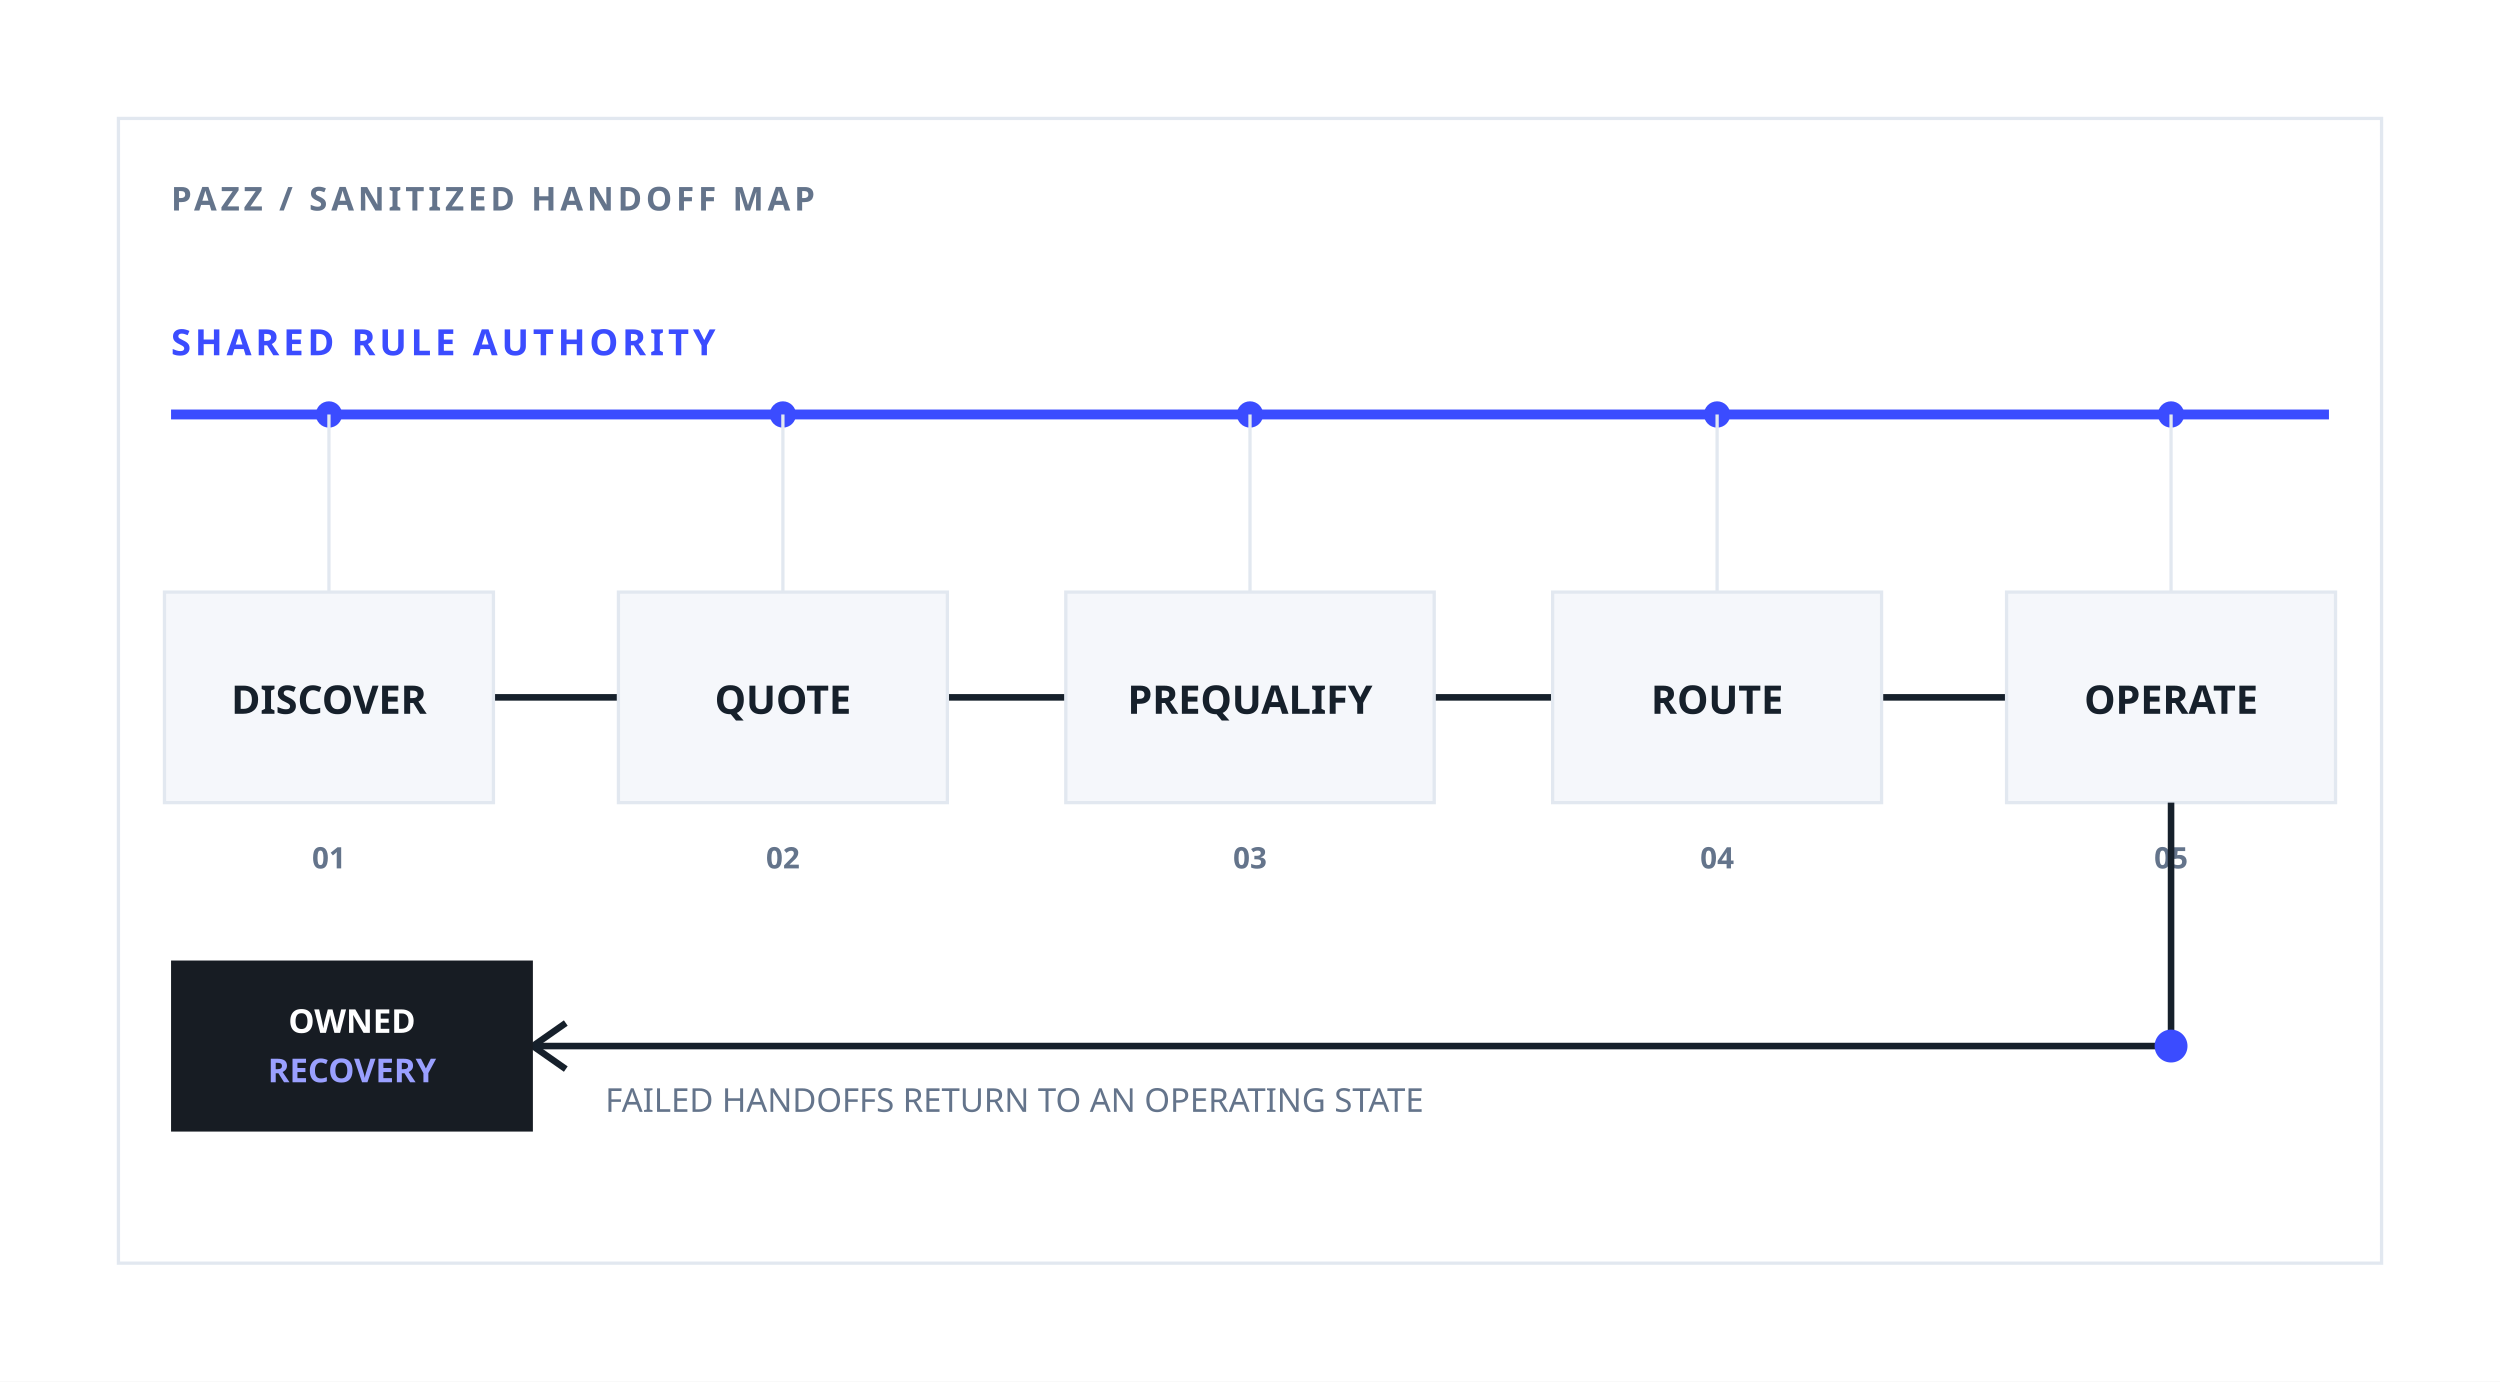
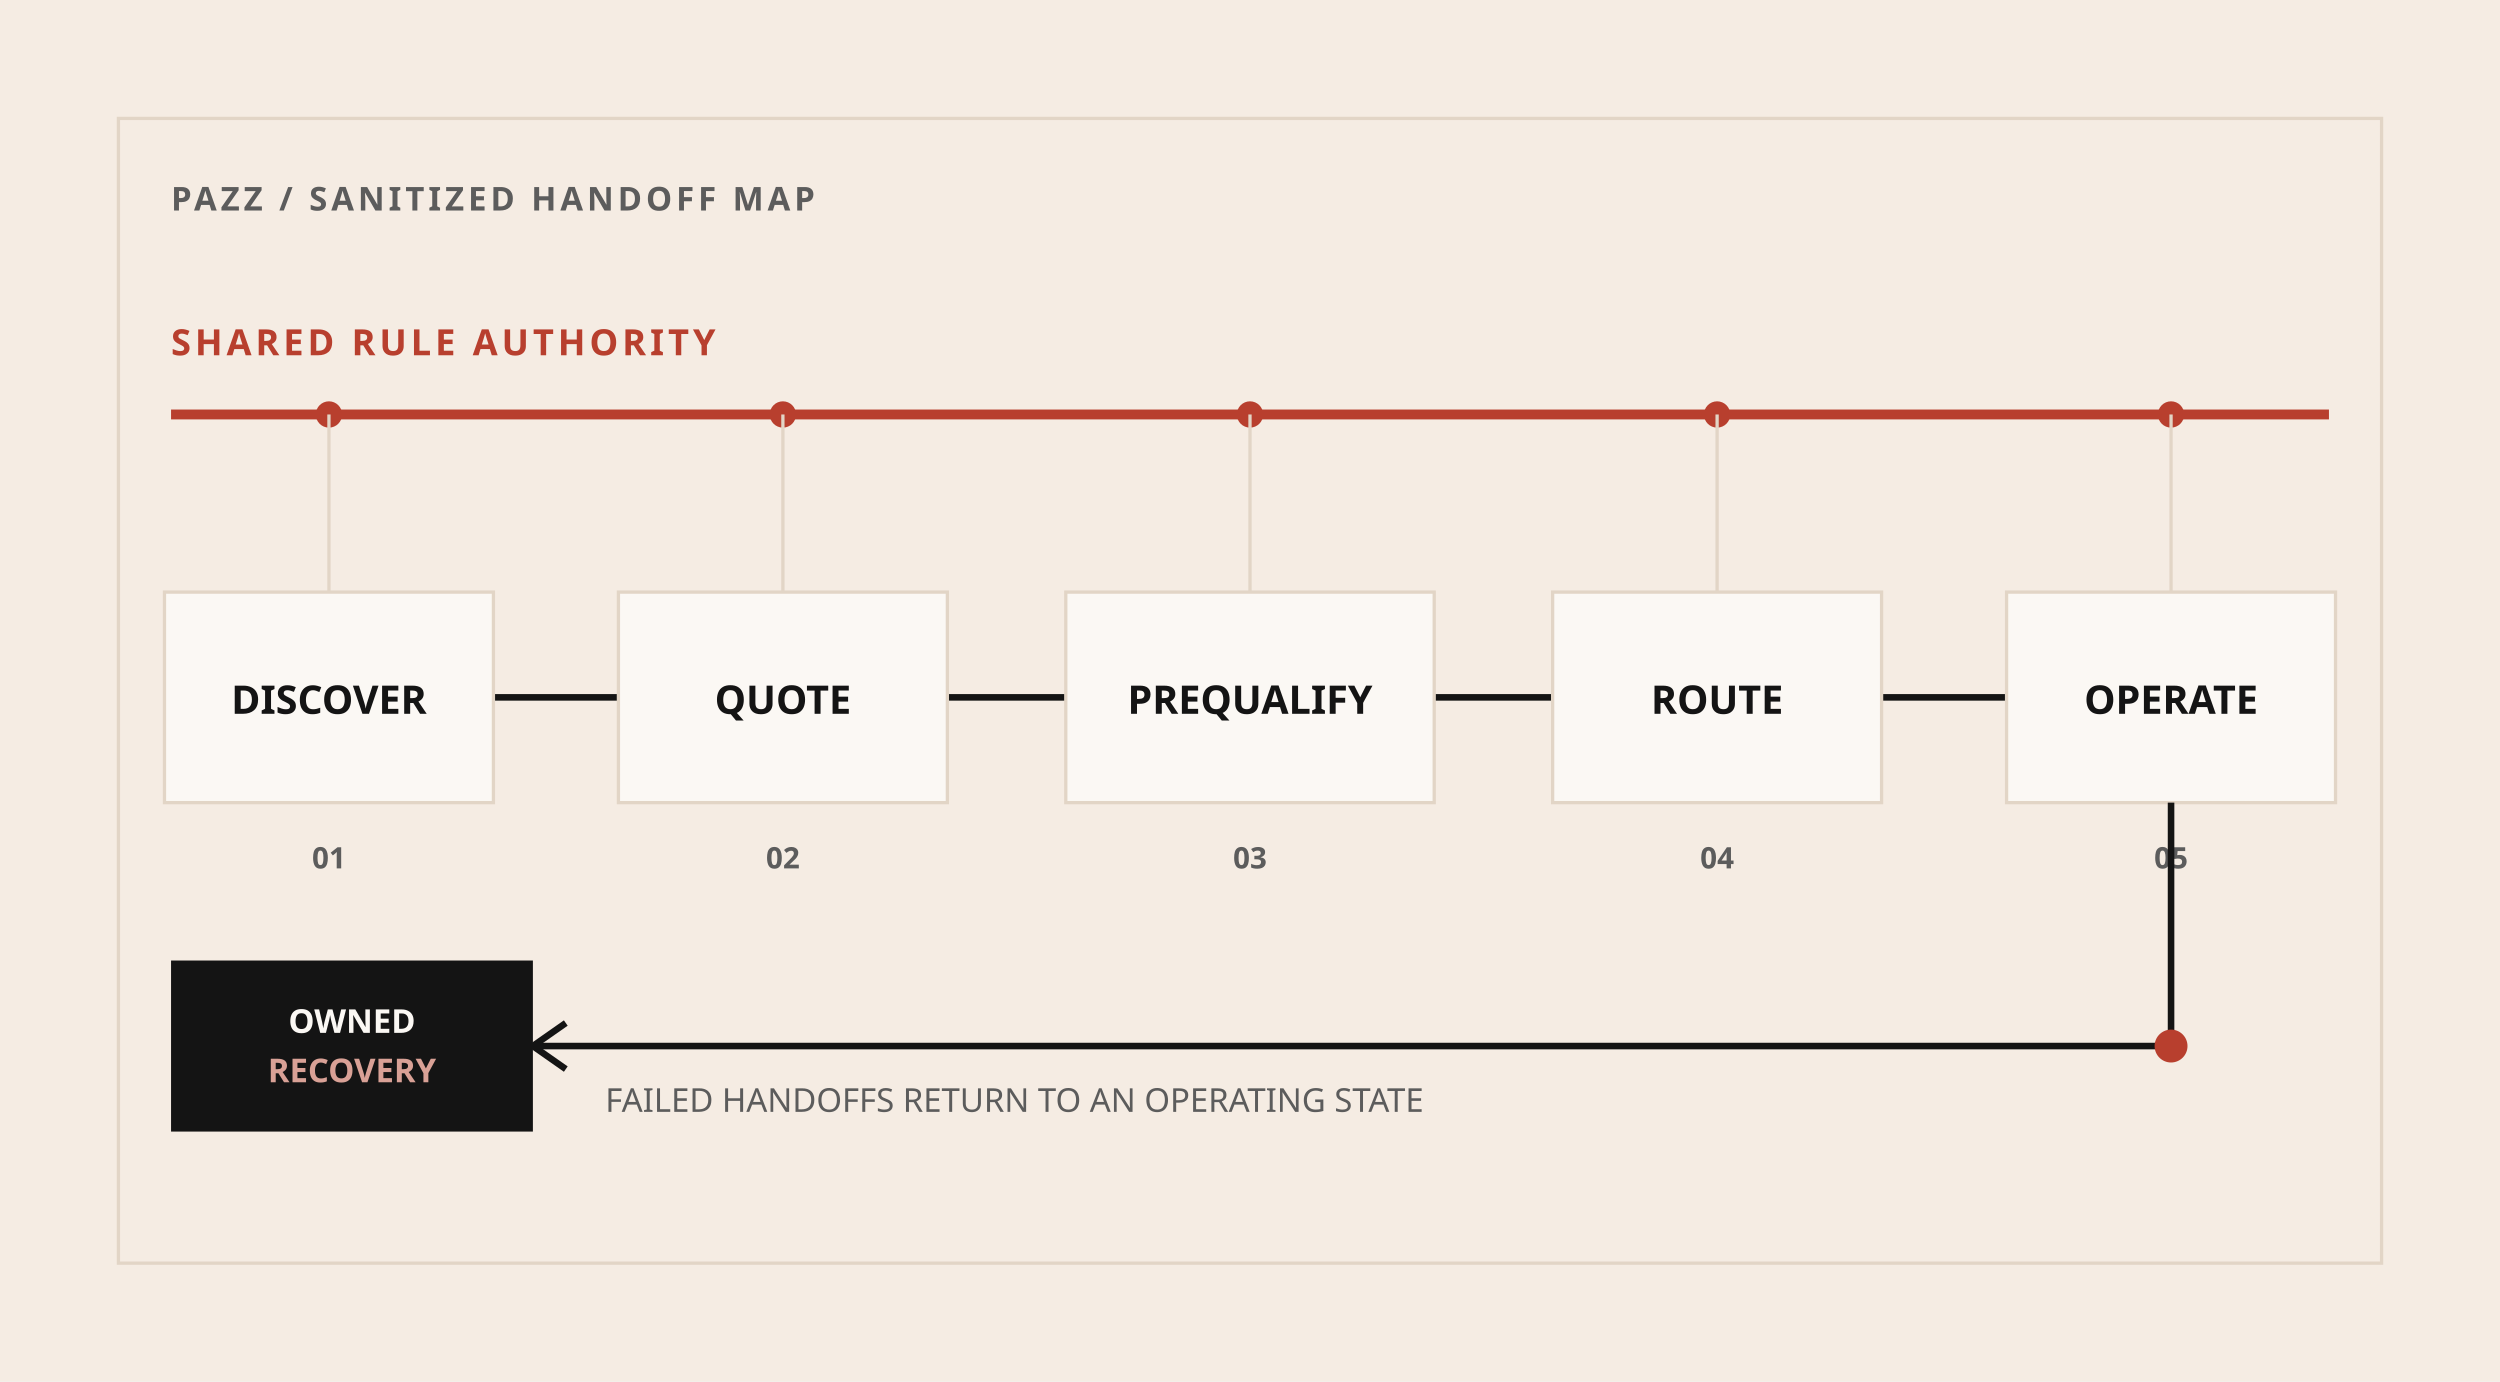
<svg xmlns="http://www.w3.org/2000/svg" viewBox="0 0 760 420" role="img" aria-labelledby="title desc">
-   <rect width="760" height="420" fill="#ffffff" />
-   <path d="M36 36h688v348H36z" fill="none" stroke="#e2e8f0" />
+   <rect width="760" height="420" fill="#f5ece3" />
+   <path d="M36 36h688v348H36z" fill="none" stroke="#e2d5c6" />
  <g font-family="Instrument Sans, sans-serif" font-weight="700" letter-spacing="1.2">
-     <text x="52" y="64" fill="#64748b" font-size="10">PAZZ / SANITIZED HANDOFF MAP</text>
-     <text x="52" y="108" fill="#3b4cff" font-size="11">SHARED RULE AUTHORITY</text>
+     <text x="52" y="64" fill="#5c5c5c" font-size="10">PAZZ / SANITIZED HANDOFF MAP</text>
+     <text x="52" y="108" fill="#b83f2e" font-size="11">SHARED RULE AUTHORITY</text>
  </g>
-   <path d="M52 126H708" stroke="#3b4cff" stroke-width="3" />
-   <g fill="#3b4cff">
+   <path d="M52 126H708" stroke="#b83f2e" stroke-width="3" />
+   <g fill="#b83f2e">
    <circle cx="100" cy="126" r="4" />
    <circle cx="238" cy="126" r="4" />
    <circle cx="380" cy="126" r="4" />
    <circle cx="522" cy="126" r="4" />
    <circle cx="660" cy="126" r="4" />
  </g>
-   <path d="M100 126v54M238 126v54M380 126v54M522 126v54M660 126v54" stroke="#e2e8f0" />
-   <path d="M100 212H660" stroke="#16202b" stroke-width="2" />
-   <path d="m650 205 10 7-10 7" fill="none" stroke="#16202b" stroke-width="2" />
-   <g font-family="Instrument Sans, sans-serif" font-size="12" font-weight="700" text-anchor="middle" fill="#16202b">
+   <path d="M100 126v54M238 126v54M380 126v54M522 126v54M660 126v54" stroke="#e2d5c6" />
+   <path d="M100 212H660" stroke="#141414" stroke-width="2" />
+   <path d="m650 205 10 7-10 7" fill="none" stroke="#141414" stroke-width="2" />
+   <g font-family="Instrument Sans, sans-serif" font-size="12" font-weight="700" text-anchor="middle" fill="#141414">
    <g transform="translate(100 212)">
-       <rect x="-50" y="-32" width="100" height="64" fill="#f5f7fb" stroke="#e2e8f0" />
+       <rect x="-50" y="-32" width="100" height="64" fill="#fbf8f4" stroke="#e2d5c6" />
      <text y="5">DISCOVER</text>
-       <text y="52" fill="#64748b" font-size="9">01</text>
+       <text y="52" fill="#5c5c5c" font-size="9">01</text>
    </g>
    <g transform="translate(238 212)">
-       <rect x="-50" y="-32" width="100" height="64" fill="#f5f7fb" stroke="#e2e8f0" />
+       <rect x="-50" y="-32" width="100" height="64" fill="#fbf8f4" stroke="#e2d5c6" />
      <text y="5">QUOTE</text>
-       <text y="52" fill="#64748b" font-size="9">02</text>
+       <text y="52" fill="#5c5c5c" font-size="9">02</text>
    </g>
    <g transform="translate(380 212)">
-       <rect x="-56" y="-32" width="112" height="64" fill="#f5f7fb" stroke="#e2e8f0" />
+       <rect x="-56" y="-32" width="112" height="64" fill="#fbf8f4" stroke="#e2d5c6" />
      <text y="5">PREQUALIFY</text>
-       <text y="52" fill="#64748b" font-size="9">03</text>
+       <text y="52" fill="#5c5c5c" font-size="9">03</text>
    </g>
    <g transform="translate(522 212)">
-       <rect x="-50" y="-32" width="100" height="64" fill="#f5f7fb" stroke="#e2e8f0" />
+       <rect x="-50" y="-32" width="100" height="64" fill="#fbf8f4" stroke="#e2d5c6" />
      <text y="5">ROUTE</text>
-       <text y="52" fill="#64748b" font-size="9">04</text>
+       <text y="52" fill="#5c5c5c" font-size="9">04</text>
    </g>
    <g transform="translate(660 212)">
-       <rect x="-50" y="-32" width="100" height="64" fill="#f5f7fb" stroke="#e2e8f0" />
+       <rect x="-50" y="-32" width="100" height="64" fill="#fbf8f4" stroke="#e2d5c6" />
      <text y="5">OPERATE</text>
-       <text y="52" fill="#64748b" font-size="9">05</text>
+       <text y="52" fill="#5c5c5c" font-size="9">05</text>
    </g>
  </g>
-   <path d="M660 244v74H162" fill="none" stroke="#16202b" stroke-width="2" />
-   <path d="m172 311-10 7 10 7" fill="none" stroke="#16202b" stroke-width="2" />
-   <rect x="52" y="292" width="110" height="52" fill="#171c23" />
-   <text x="107" y="314" text-anchor="middle" fill="#ffffff" font-family="Instrument Sans, sans-serif" font-size="10" font-weight="700">OWNED</text>
-   <text x="107" y="329" text-anchor="middle" fill="#9aa0ff" font-family="Instrument Sans, sans-serif" font-size="10" font-weight="700">RECOVERY</text>
-   <text x="184" y="338" fill="#64748b" font-family="Instrument Sans, sans-serif" font-size="10">FAILED HANDOFFS RETURN TO AN OPERATING STATE</text>
-   <circle cx="660" cy="318" r="5" fill="#3b4cff" />
+   <path d="M660 244v74H162" fill="none" stroke="#141414" stroke-width="2" />
+   <path d="m172 311-10 7 10 7" fill="none" stroke="#141414" stroke-width="2" />
+   <rect x="52" y="292" width="110" height="52" fill="#141414" />
+   <text x="107" y="314" text-anchor="middle" fill="#fbf8f4" font-family="Instrument Sans, sans-serif" font-size="10" font-weight="700">OWNED</text>
+   <text x="107" y="329" text-anchor="middle" fill="#d9a196" font-family="Instrument Sans, sans-serif" font-size="10" font-weight="700">RECOVERY</text>
+   <text x="184" y="338" fill="#5c5c5c" font-family="Instrument Sans, sans-serif" font-size="10">FAILED HANDOFFS RETURN TO AN OPERATING STATE</text>
+   <circle cx="660" cy="318" r="5" fill="#b83f2e" />
</svg>
